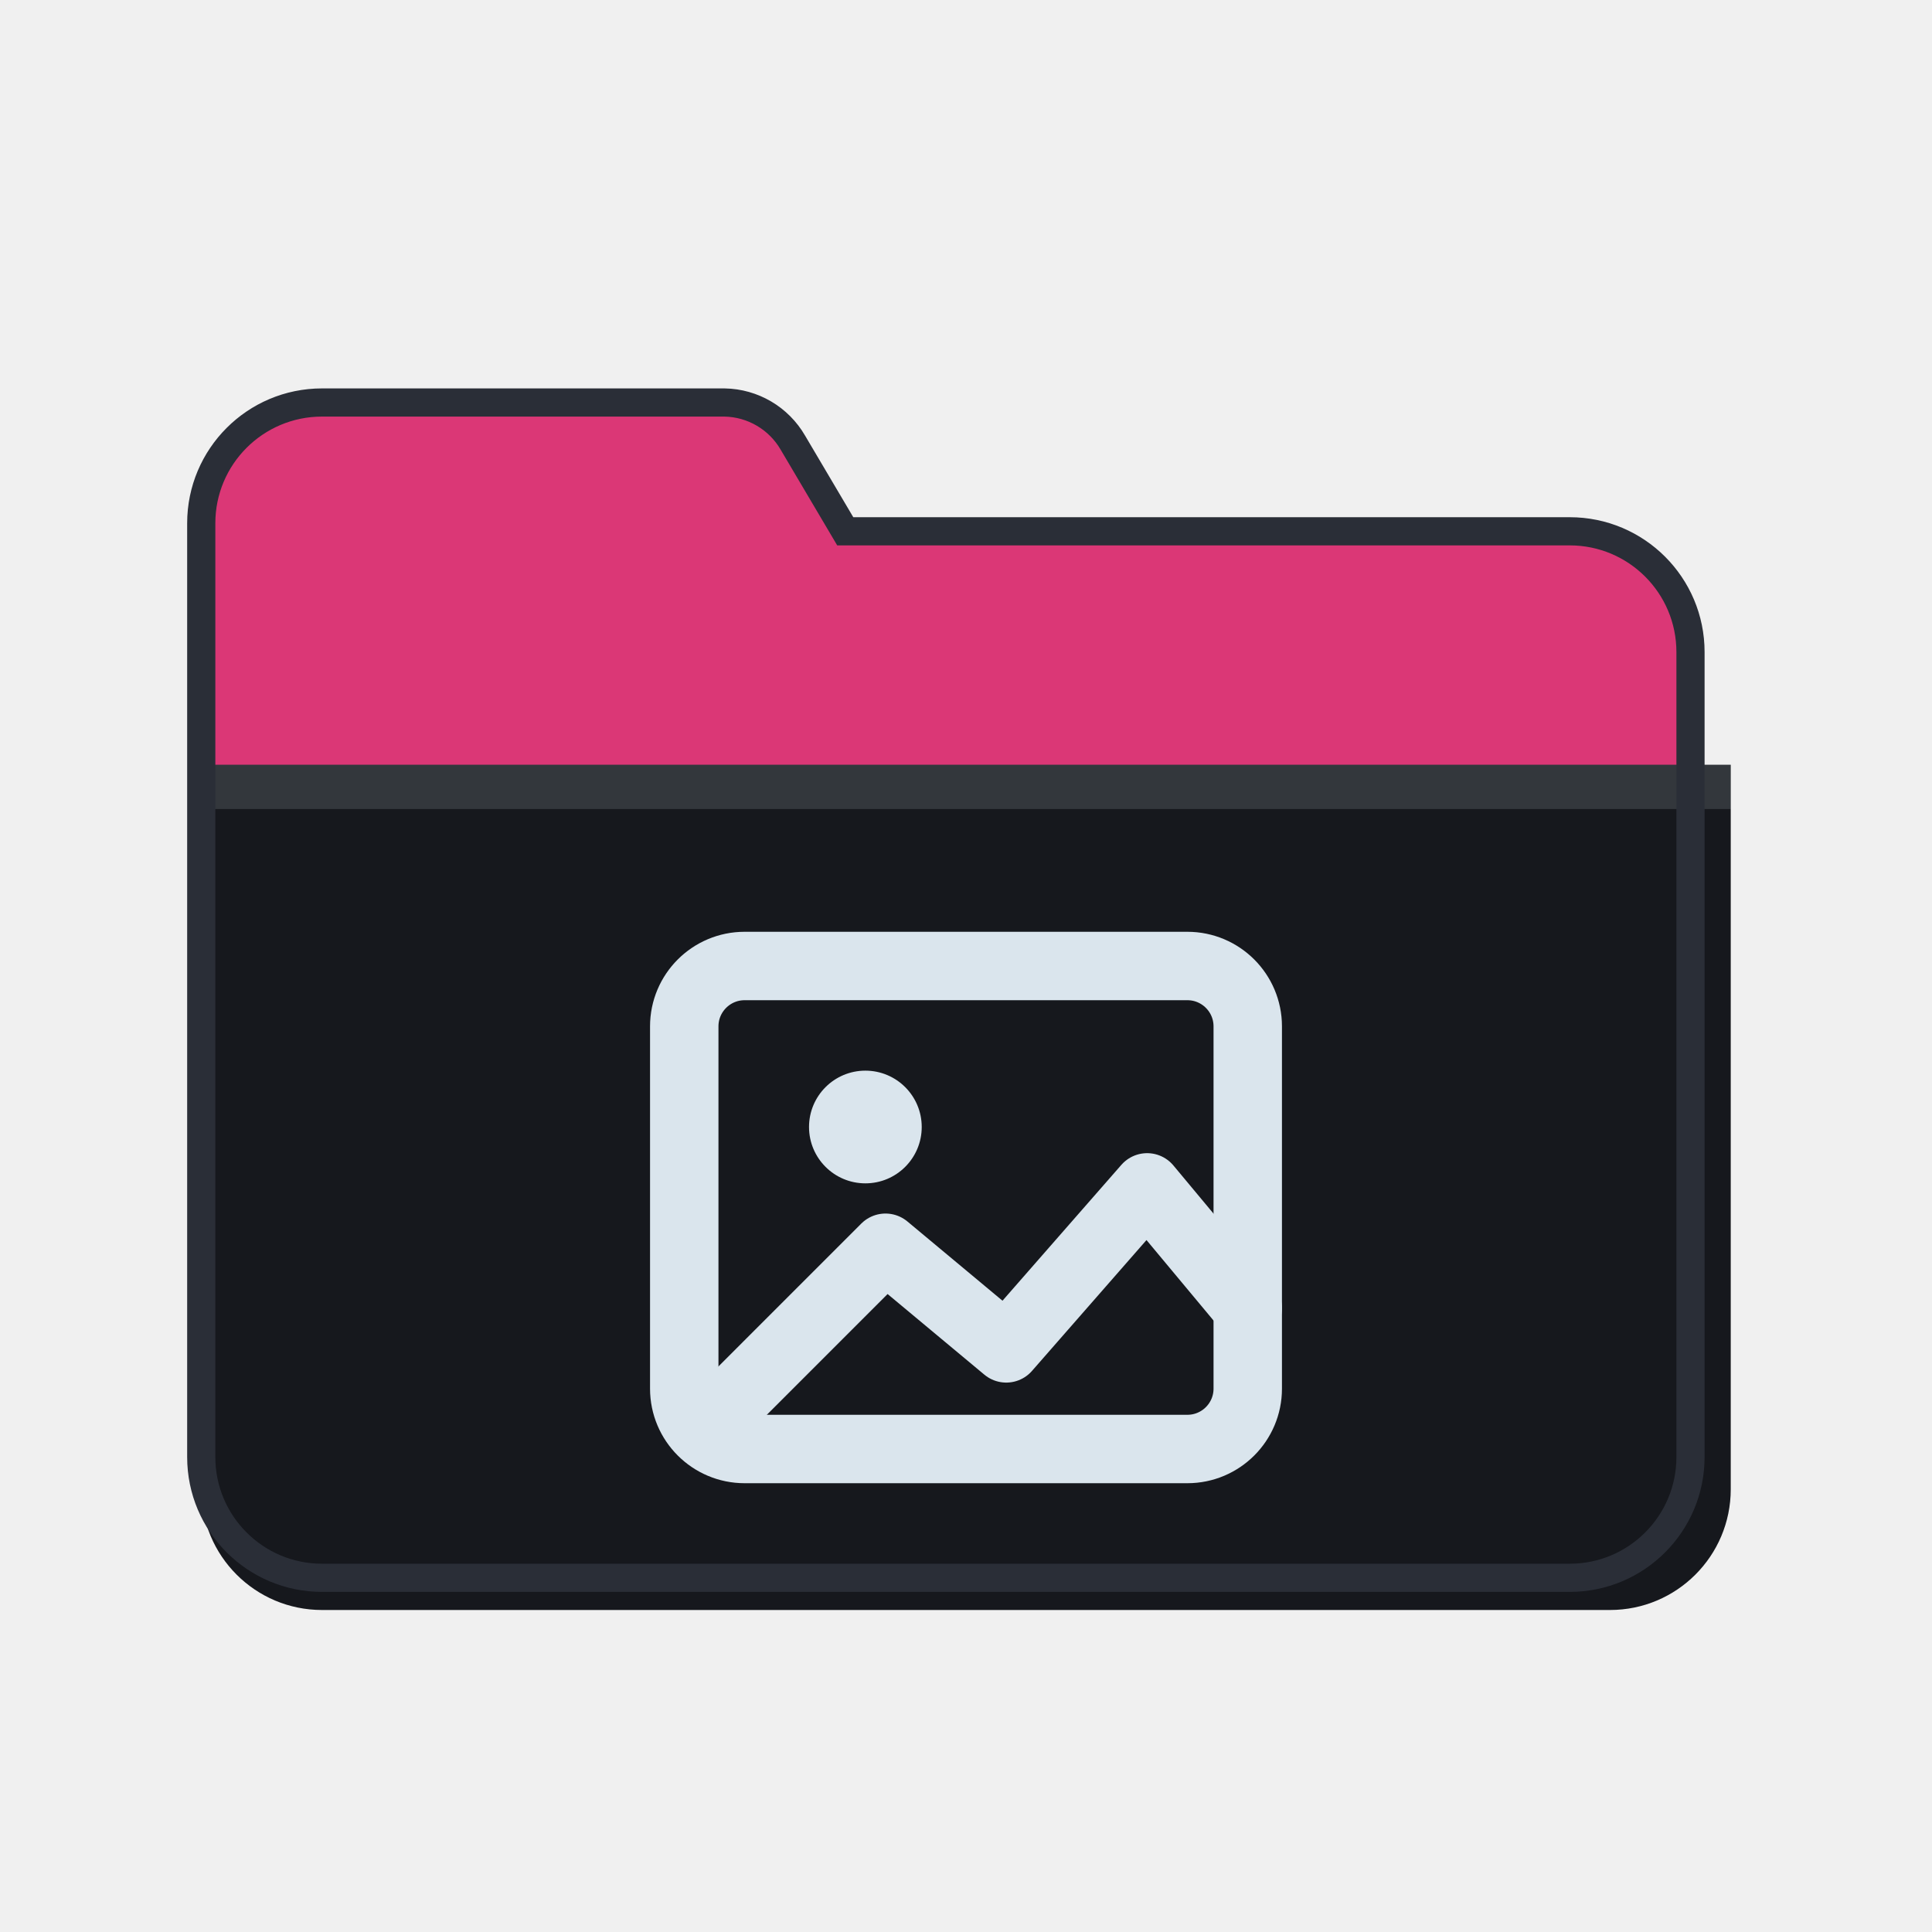
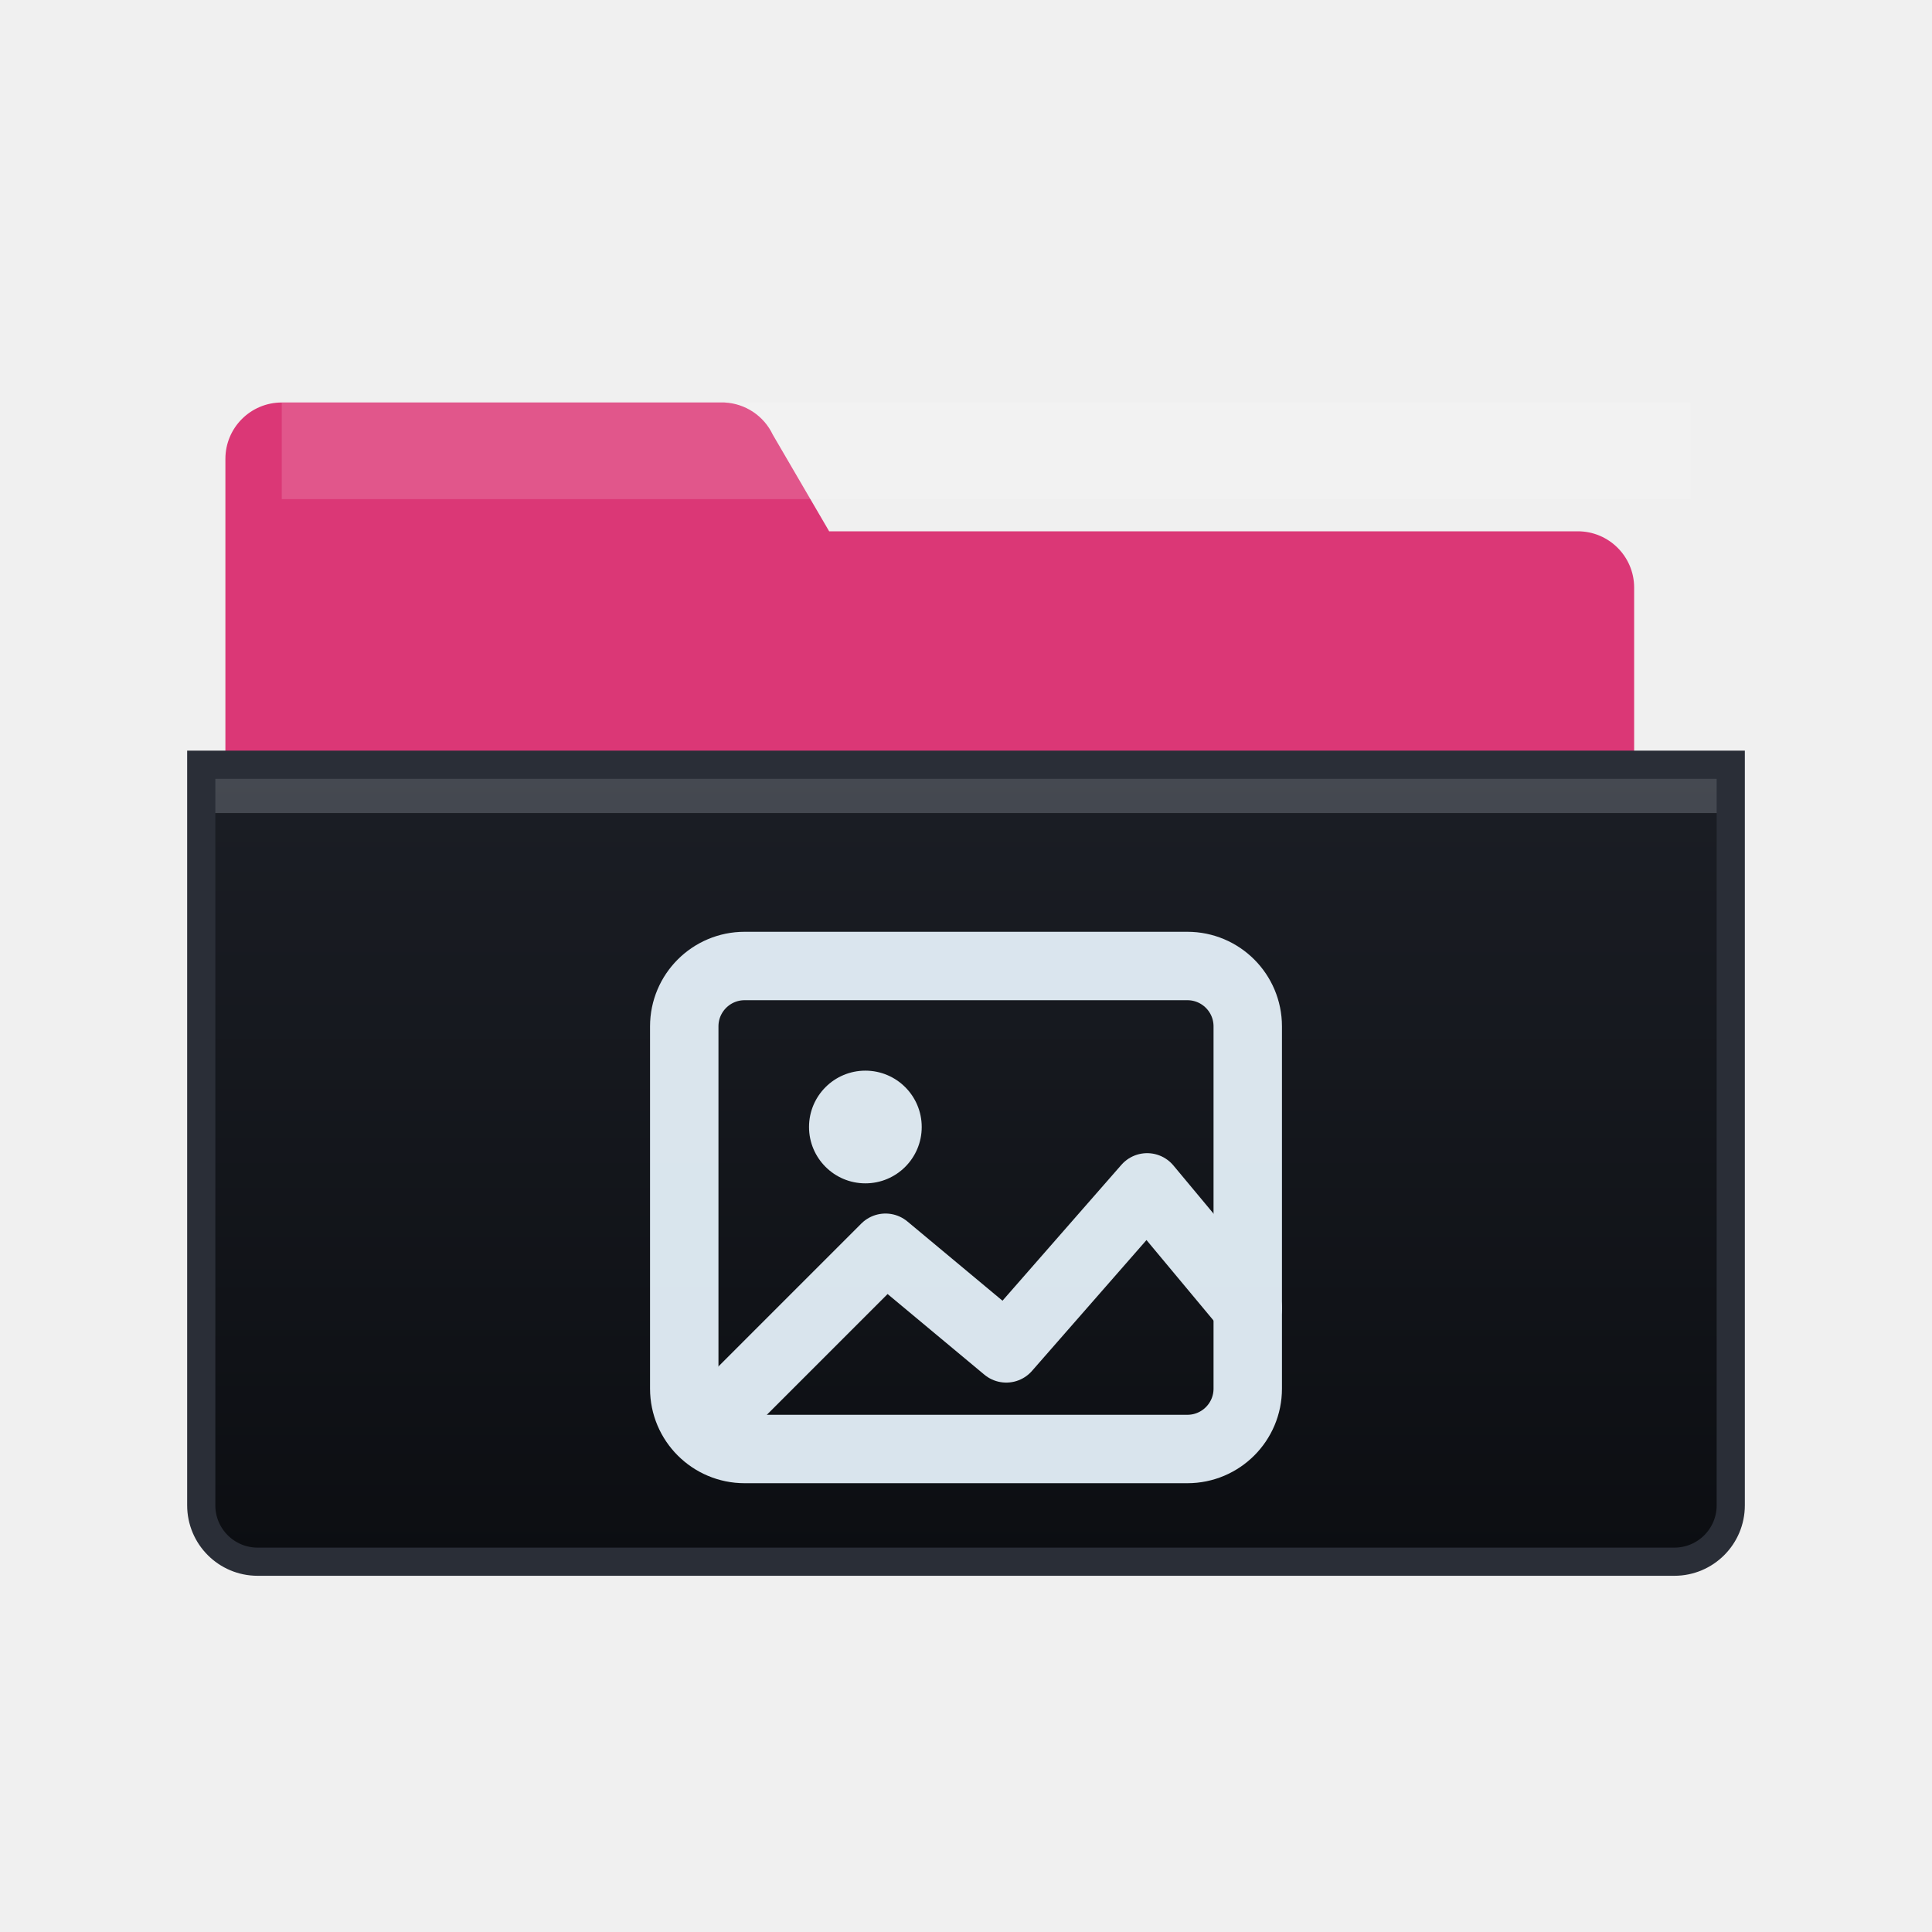
<svg xmlns="http://www.w3.org/2000/svg" viewBox="0 0 48 48">
-   <path d="M8 10 h10 a2 2 0 0 1 1.7 1 l1.3 2.2 h18 a3 3 0 0 1 3 3 v20 a3 3 0 0 1 -3 3 H8 a3 3 0 0 1 -3 -3 V13 a3 3 0 0 1 3 -3 z" fill="#db3776" />
-   <path d="M5 19 H43 V37 a3 3 0 0 1 -3 3 H8 a3 3 0 0 1 -3 -3 z" fill="#16181d" />
-   <rect x="5" y="19" width="38" height="1.1" fill="#eaf6ff" opacity="0.14" />
-   <path d="M8 10 h10 a2 2 0 0 1 1.7 1 l1.3 2.2 h18 a3 3 0 0 1 3 3 v20 a3 3 0 0 1 -3 3 H8 a3 3 0 0 1 -3 -3 V13 a3 3 0 0 1 3 -3 z" fill="none" stroke="#2a2e37" stroke-width="0.7" />
+   <defs>
+     <linearGradient id="fdepth" x1="0" y1="0" x2="0" y2="1">
+       <stop offset="0" stop-color="#1b1e25" />
+       <stop offset="1" stop-color="#0c0e12" />
+     </linearGradient>
+   </defs>
+   <path d="M7 10 h11 a1.4 1.4 0 0 1 1.2 0.8 l1.4 2.4 h18.6 a1.4 1.4 0 0 1 1.4 1.4 v20.8 a1.4 1.4 0 0 1 -1.4 1.4 H7 a1.4 1.4 0 0 1 -1.4 -1.4 V11.4 a1.4 1.4 0 0 1 1.4 -1.4 z" fill="#db3776" />
+   <rect x="7" y="10" width="35" height="2.4" fill="#ffffff" opacity="0.16" />
+   <path d="M5 19 H43 V37.4 a1.4 1.4 0 0 1 -1.4 1.4 H6.4 a1.4 1.4 0 0 1 -1.4 -1.4 z" fill="url(#fdepth)" />
+   <rect x="5" y="19" width="38" height="1.2" fill="#eaf6ff" opacity="0.20" />
+   <path d="M5 19 H43 V37.4 a1.4 1.4 0 0 1 -1.4 1.4 H6.4 a1.4 1.4 0 0 1 -1.4 -1.4 z" fill="none" stroke="#2a2e37" stroke-width="0.7" />
  <g fill="none" stroke="#eaf6ff" stroke-width="1.7" stroke-linecap="round" stroke-linejoin="round" opacity="0.92">
    <rect x="17" y="24" width="14" height="12" rx="1.5" />
    <circle cx="21.5" cy="28" r="1.4" fill="#eaf6ff" stroke="none" />
    <path d="M18 35l4-4 3 2.5 3.5-4 2.5 3" />
  </g>
</svg>
